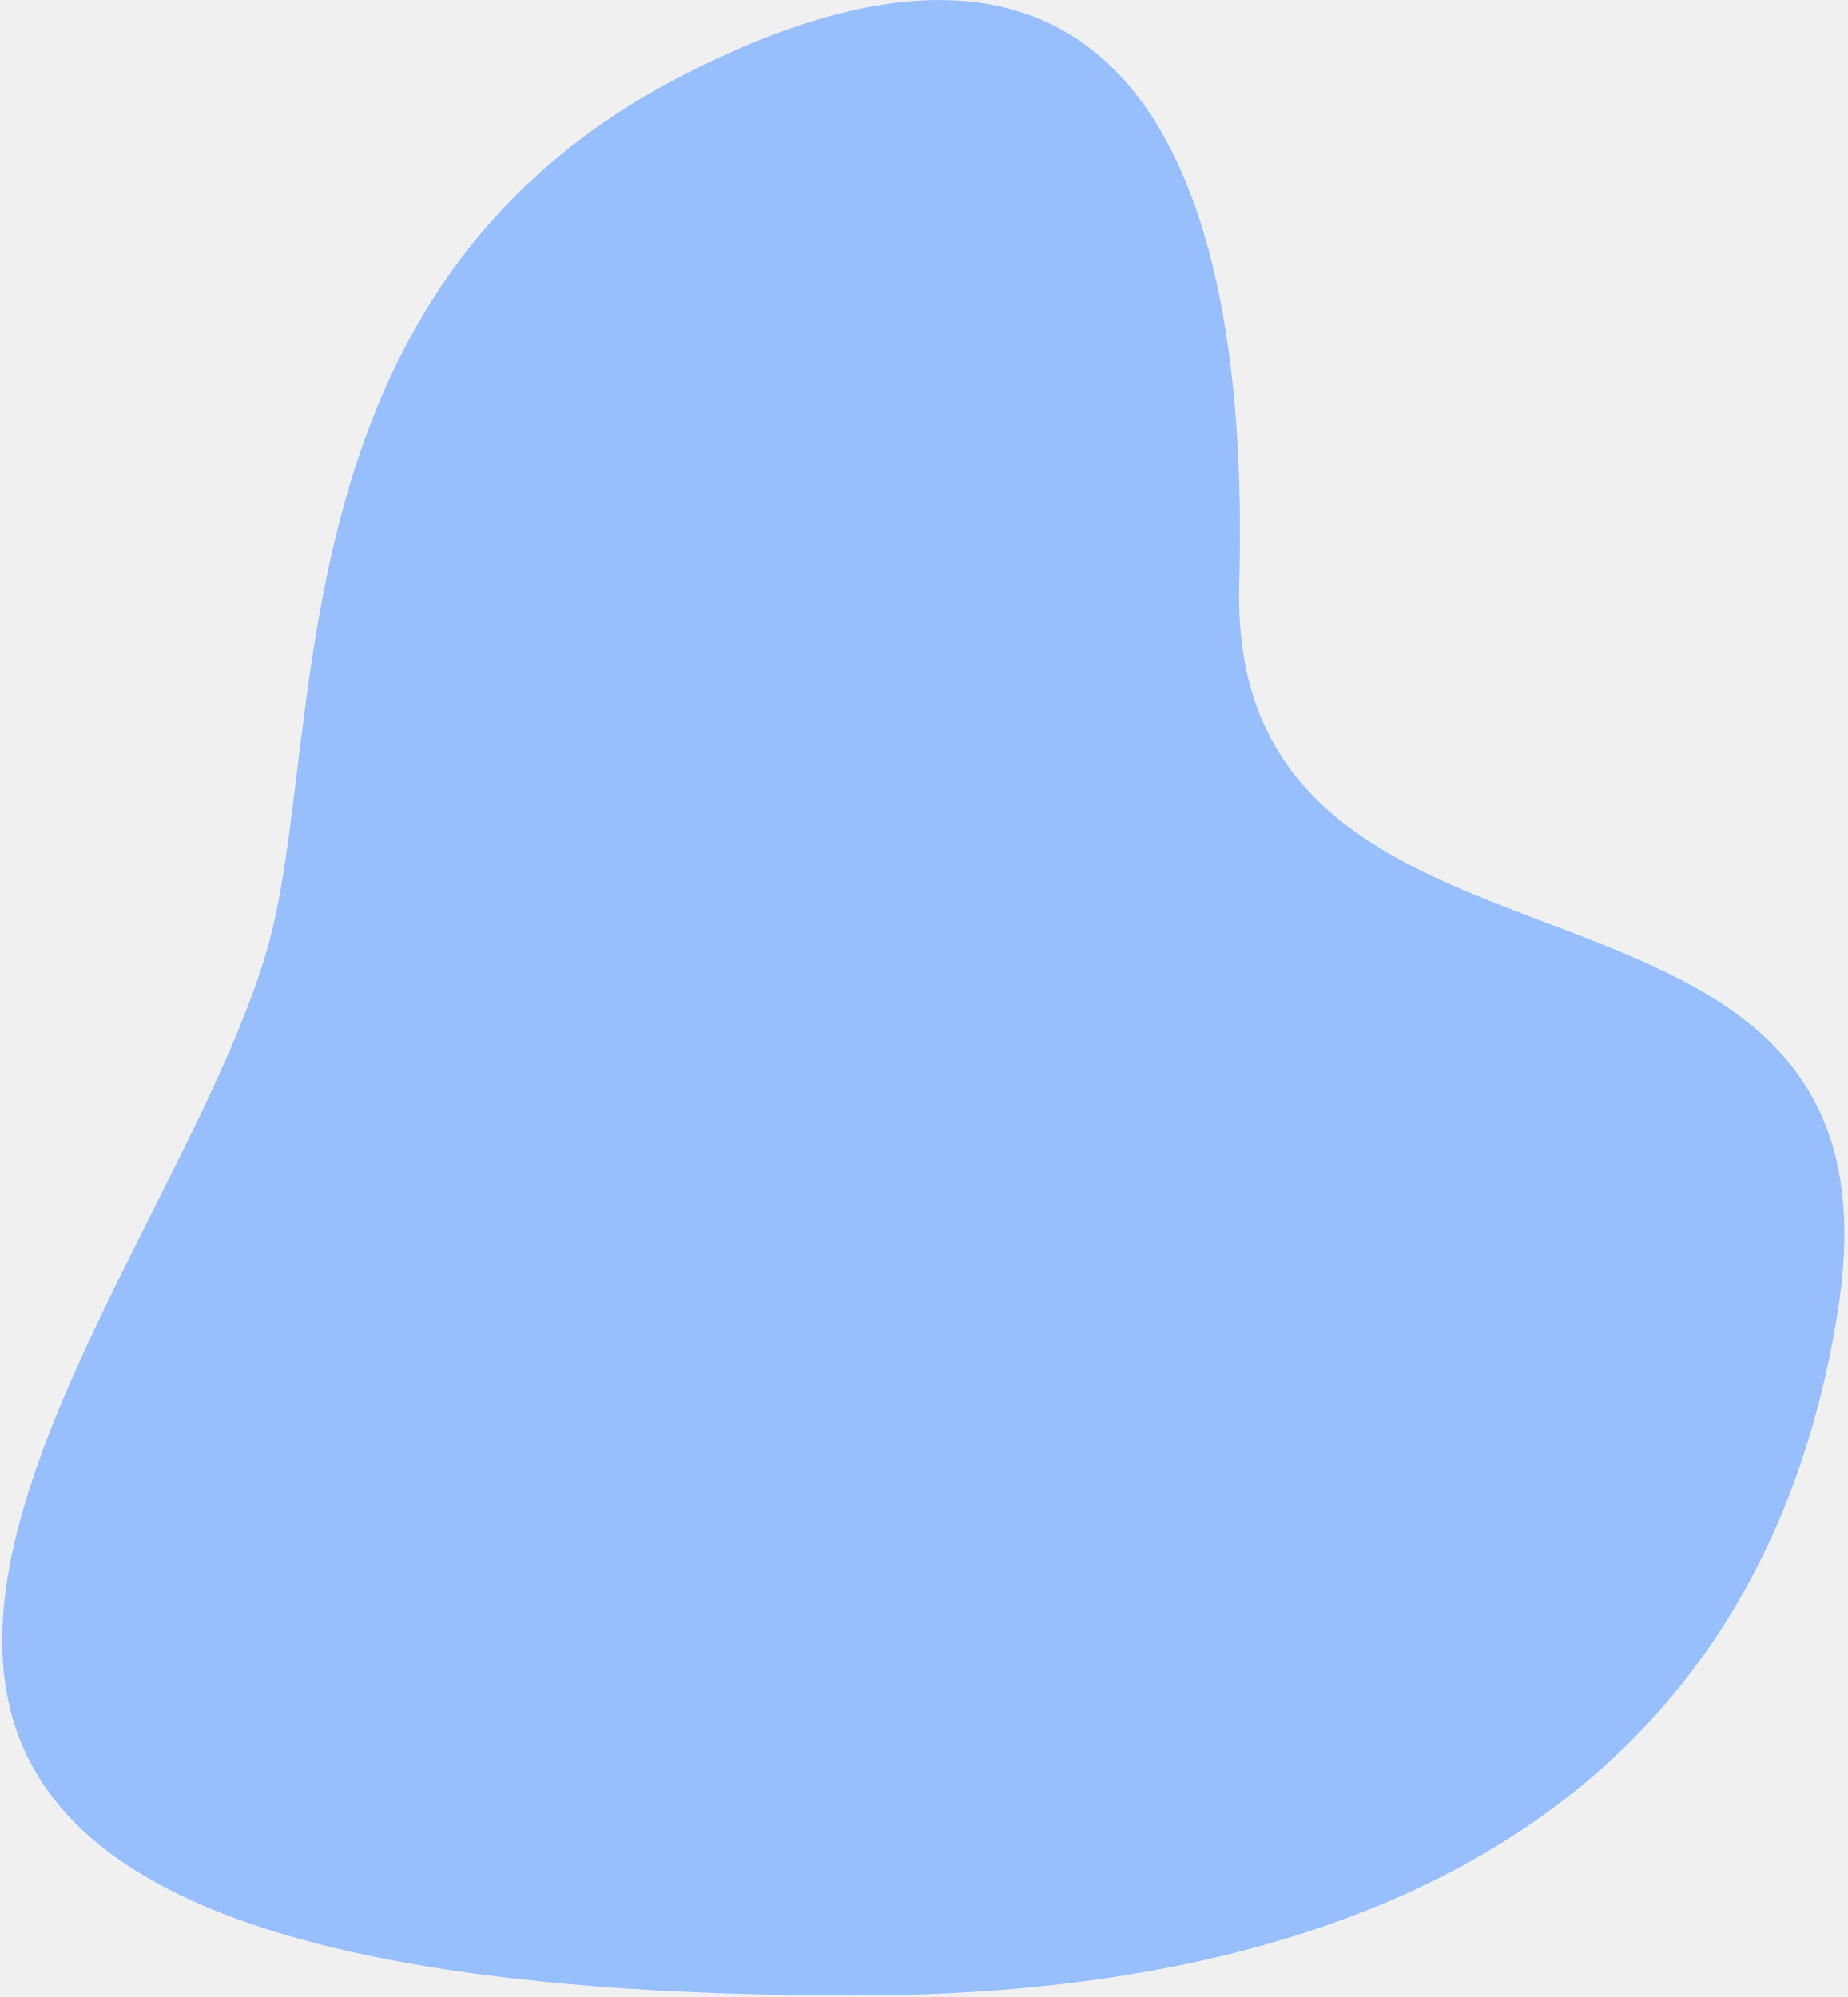
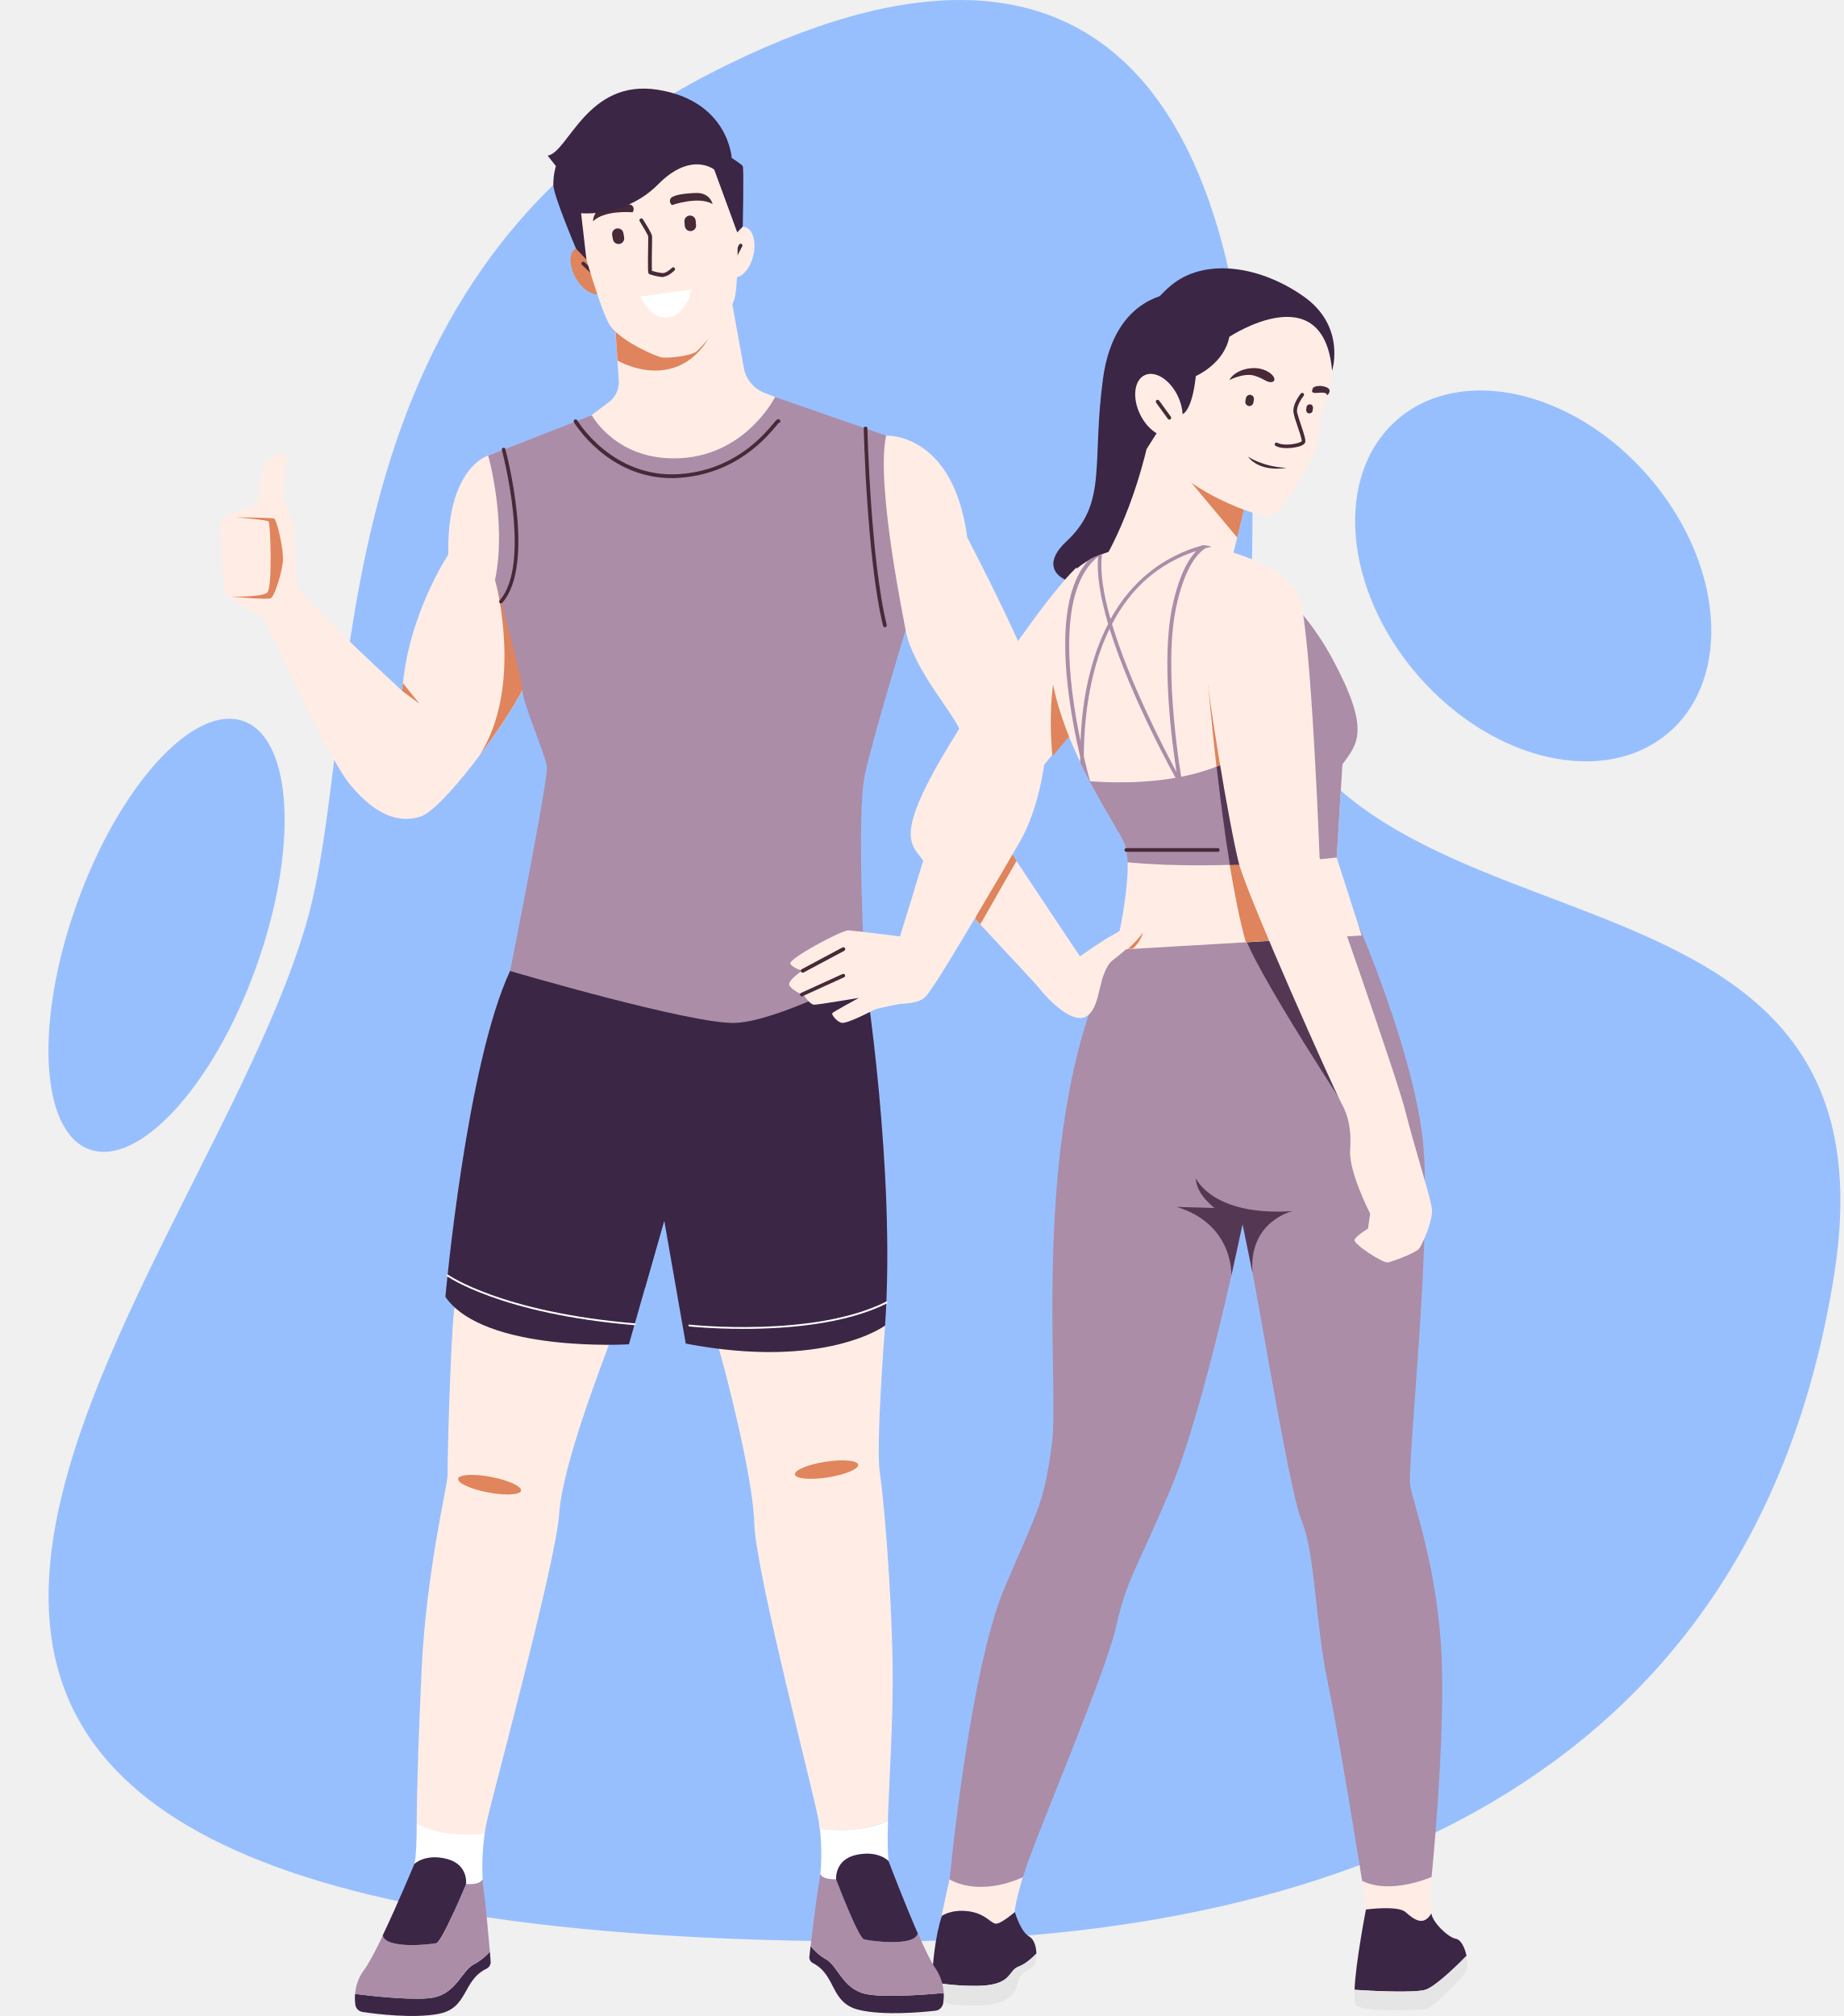
- <svg xmlns="http://www.w3.org/2000/svg" width="271" height="293" viewBox="0 0 271 293" fill="none">
-   <path d="M125.427 292.774C198.42 292.774 257.88 266.252 269.611 192.261C281.342 118.27 179.894 152.727 181.78 85.644C183.666 18.588 161.313 -20.391 100.106 11.07C38.9 42.531 48.162 108.781 39.121 139.521C21.539 199.169 -75.388 292.774 125.427 292.774Z" fill="#98BFFD" />
+ <svg xmlns="http://www.w3.org/2000/svg" width="278" height="304" viewBox="0 0 278 304" fill="none">
+   <path d="M132.427 292.77C205.42 292.77 264.88 266.247 276.611 192.256C288.342 118.265 186.894 152.722 188.78 85.639C190.666 18.584 168.313 -20.395 107.106 11.066C45.9 42.526 55.162 108.777 46.121 139.516C28.539 199.164 -68.388 292.77 132.427 292.77Z" fill="#98BFFD" />
+   <path d="M38.605 145.9C45.026 128.068 44.191 111.437 36.742 108.752C29.292 106.067 18.047 118.346 11.626 136.178C5.205 154.009 6.039 170.641 13.489 173.325C20.939 176.01 32.184 163.731 38.605 145.9Z" fill="#98BFFD" />
+   <path d="M251.779 110.367C261.329 102.018 259.87 84.718 248.52 71.727C237.17 58.735 220.227 54.972 210.678 63.321C201.128 71.67 202.588 88.97 213.937 101.961C225.287 114.953 242.23 118.716 251.779 110.367Z" fill="#98BFFD" />
+   <path d="M177.326 44.218C177.326 44.218 168.091 44.163 166.344 57.119C164.597 70.075 167.093 75.818 160.797 81.672C154.502 87.526 164.819 90.799 173.277 85.251C181.764 79.702 177.326 44.218 177.326 44.218Z" fill="#3B2645" />
+   <path d="M177.326 44.218C177.326 44.218 168.84 48.824 168.674 61.78C168.535 73.238 171.475 82.116 166.982 87.831C169.006 87.442 171.197 86.61 173.277 85.251C181.764 79.702 177.326 44.218 177.326 44.218Z" fill="#3B2645" />
+   <path d="M188.309 73.876L185.341 86.166L166.344 84.696C166.344 84.696 171.17 77.15 173.721 64.083L188.309 73.876Z" fill="#FFEDE5" />
+   <path d="M177.049 69.659L186.589 81.061L188.309 73.876L177.049 69.659Z" fill="#DF845C" />
+   <path d="M198.431 47.964C198.431 47.964 202.092 53.096 200.483 58.395C198.875 63.694 198.958 64.61 198.681 66.58C198.403 68.522 193.689 77.427 191.442 77.76C189.196 78.093 175.551 72.739 172.861 65.192C170.171 57.646 187.92 36.672 198.431 47.964Z" fill="#FFEDE5" />
+   <path d="M172.944 67.689L176.661 61.78L178.352 62.446C178.352 62.446 179.767 62.057 180.349 56.703C180.349 56.703 184.592 54.9 185.397 50.794C185.397 50.794 199.596 41.361 200.899 55.898C200.899 55.898 203.035 49.24 196.629 44.718C190.222 40.196 182.152 38.892 177.049 42.693C171.946 46.493 163.82 59.699 172.944 67.689Z" fill="#3B2645" />
+   <path d="M176.933 65.591C178.508 64.837 178.82 62.209 177.63 59.721C176.44 57.233 174.199 55.827 172.624 56.581C171.048 57.335 170.736 59.963 171.926 62.451C173.116 64.939 175.357 66.345 176.933 65.591Z" fill="#FFEDE5" />
+   <path d="M176.356 63.278C176.273 63.278 176.189 63.251 176.134 63.167L174.359 60.726C174.276 60.615 174.304 60.421 174.414 60.337C174.525 60.254 174.72 60.282 174.803 60.393L176.578 62.834C176.661 62.945 176.633 63.139 176.522 63.223C176.467 63.251 176.411 63.278 176.356 63.278Z" fill="#472938" />
+   <path d="M188.198 68.855C188.198 68.855 190.444 70.408 194.022 70.547C194.022 70.547 190.139 71.351 188.198 68.855Z" fill="#472938" />
+   <path d="M194.049 67.578C193.439 67.578 192.857 67.495 192.385 67.245C192.247 67.162 192.191 66.996 192.275 66.885C192.358 66.746 192.524 66.691 192.635 66.774C193.8 67.356 196.046 66.857 196.324 66.524C196.351 66.247 195.935 64.998 195.658 64.194C195.408 63.472 195.186 62.806 195.103 62.335C194.798 61.031 196.129 59.422 196.185 59.339C196.296 59.228 196.462 59.2 196.573 59.311C196.684 59.422 196.712 59.588 196.601 59.699C196.268 60.115 195.436 61.364 195.63 62.224C195.741 62.668 195.963 63.361 196.185 64.027C196.74 65.664 196.961 66.413 196.823 66.746C196.74 66.94 196.545 67.079 196.157 67.245C195.713 67.412 194.881 67.578 194.049 67.578Z" fill="#472938" />
+   <path d="M200.151 59.616C200.151 59.616 200.955 58.922 200.206 58.479C199.457 58.035 198.154 58.146 197.988 58.562C197.821 58.978 197.766 59.228 198.32 59.255C198.903 59.283 200.068 58.978 200.151 59.616Z" fill="#472938" />
+   <path d="M185.397 57.313C185.397 57.313 187.588 56.176 189.168 56.648C190.749 57.119 191.11 57.785 191.886 57.591C192.663 57.369 191.969 56.12 190.25 55.649C188.531 55.177 186.145 55.898 185.397 57.313Z" fill="#472938" />
+   <path d="M188.336 61.225C188.004 61.17 187.782 60.864 187.809 60.532L187.893 60.06C187.948 59.727 188.253 59.505 188.586 59.533C188.919 59.588 189.141 59.894 189.113 60.226L189.03 60.698C188.974 61.031 188.669 61.281 188.336 61.225Z" fill="#472938" />
+   <path d="M197.405 62.335C197.128 62.307 196.961 62.057 196.989 61.78L197.045 61.392C197.072 61.114 197.322 60.948 197.599 60.975C197.877 61.003 198.043 61.253 198.015 61.53L197.96 61.919C197.932 62.196 197.682 62.363 197.405 62.335Z" fill="#472938" />
+   <path d="M211.937 288.331C213.13 289.33 214.655 290.634 215.875 288.553C215.737 287.221 215.903 283.06 215.903 283.06L205.42 283.642L206.002 287.998C206.002 287.97 210.745 287.332 211.937 288.331Z" fill="#FFEDE5" />
+   <path d="M215.071 300.011C216.763 299.4 220.423 295.71 221.172 294.934C220.923 293.713 220.34 292.492 219.564 292.354C218.427 292.187 216.014 289.857 215.875 288.525C214.627 290.633 213.13 289.33 211.937 288.303C210.745 287.304 206.002 287.942 206.002 287.942C206.002 287.942 204.449 295.905 204.283 300.038C206.64 300.205 213.518 300.593 215.071 300.011Z" fill="#3B2645" />
+   <path d="M204.588 302.424C205.78 303.451 214.322 303.146 215.21 302.896C216.097 302.646 220.424 298.374 221.061 297.347C221.339 296.904 221.366 295.905 221.145 294.934C220.396 295.711 216.735 299.4 215.043 300.011C213.49 300.566 206.585 300.205 204.255 300.066C204.255 301.315 204.311 302.202 204.588 302.424Z" fill="#E5E5E5" />
+   <path d="M146.099 288.22C148.789 288.581 149.455 290.162 150.287 290.079C151.119 289.995 153.032 288.331 153.032 288.331C153.032 287.11 154.252 283.06 154.252 283.06L143.187 283.42L141.994 288.913C142.022 288.913 143.437 287.859 146.099 288.22Z" fill="#FFEDE5" />
+   <path d="M153.642 296.543C154.724 296.127 155.695 295.211 156.305 294.601C156.277 293.602 156 292.465 155.223 292.021C153.892 291.272 153.06 288.331 153.06 288.331C153.06 288.331 151.146 289.968 150.314 290.079C149.482 290.19 148.789 288.608 146.127 288.22C143.437 287.859 142.05 288.913 142.05 288.913C141.052 291.799 140.636 296.265 140.525 298.845C141.884 299.123 144.102 299.456 147.181 299.456C152.755 299.428 151.923 297.181 153.642 296.543Z" fill="#3B2645" />
+   <path d="M140.497 300.76C140.635 301.204 141.051 302.424 147.264 302.424C153.476 302.424 153.282 299.345 153.698 298.346C154.141 297.32 155.805 296.682 156.083 296.182C156.194 295.96 156.305 295.322 156.277 294.601C155.694 295.211 154.696 296.127 153.615 296.543C151.895 297.181 152.755 299.456 147.125 299.456C144.047 299.456 141.828 299.123 140.469 298.846C140.441 299.9 140.441 300.649 140.497 300.76Z" fill="#E5E5E5" />
+   <path d="M204.782 139.294C204.782 139.294 212.353 156.606 214.378 170.284C216.402 183.961 212.076 221.026 212.714 224.188C213.352 227.351 216.901 237.061 217.428 250.101C217.928 263.14 215.903 283.032 215.903 283.032C215.903 283.032 209.746 285.778 205.42 283.614C205.42 283.614 202.064 262.419 200.206 253.513C198.348 244.607 198.348 234.176 196.296 229.293C194.244 224.41 188.919 190.092 187.393 184.571C187.393 184.571 181.764 212.148 176.55 224.521C171.336 236.895 169.894 238.199 168.313 245.329C166.732 252.459 155.584 278.26 154.28 283.06C154.28 283.06 148.262 286.111 143.215 283.42C143.215 283.42 146.182 251.904 151.507 239.42C156.832 226.935 157.47 226.602 158.662 217.502C159.855 208.403 154.946 168.647 168.258 143.234C168.23 143.206 186.894 139.156 204.782 139.294Z" fill="#AB8DA8" />
+   <path d="M187.393 140.238C188.614 145.564 204.727 169.812 204.727 169.812L195.325 139.516L187.393 140.238Z" fill="#543753" />
+   <path d="M180.349 177.663C180.349 177.663 182.79 183.434 194.937 182.629C194.937 182.629 188.281 184.1 188.891 191.951L187.393 184.599L185.702 192.367C185.702 192.367 186.145 184.654 177.465 181.991L183.15 182.158C183.178 182.13 180.377 180.132 180.349 177.663Z" fill="#543753" />
+   <path d="M162.378 85.556C162.378 85.556 158.274 88.968 146.21 107.501C134.146 126.033 137.252 127.032 139.221 129.751C141.163 132.47 155.778 147.784 156.859 149.171C157.941 150.586 161.935 154.803 164.07 153.11C166.205 151.418 165.512 146.563 167.897 144.732C170.282 142.873 172.279 141.014 172.473 140.016C172.667 139.017 172.168 138.185 171.946 138.185C171.724 138.185 169.312 140.265 167.842 140.987C166.372 141.708 162.933 144.205 162.877 144.205C162.822 144.205 149.76 124.507 149.76 124.507L164.292 107.168L162.378 85.556Z" fill="#FFEDE5" />
+   <path d="M162.656 91.826C162.656 91.826 157.275 98.401 158.718 114.048L164.347 107.362L162.656 91.826Z" fill="#DF845C" />
+   <path d="M147.846 139.378L153.309 129.806L149.954 124.701L147.042 138.518L147.846 139.378Z" fill="#DF845C" />
+   <path d="M182.124 82.282C185.674 83.142 195.02 88.358 200.899 99.289C206.779 110.219 204.699 112.162 202.452 115.296L201.593 129.335L205.364 141.07L168.258 143.234C168.258 143.234 171.142 131.138 169.644 127.309C168.147 123.481 151.895 101.841 160.908 87.498C165.484 80.146 182.124 82.282 182.124 82.282Z" fill="#FFEDE5" />
+   <path d="M201.593 129.307L202.453 115.269C204.699 112.162 206.807 110.192 200.9 99.261C199.457 96.598 197.821 94.267 196.102 92.242C195.797 96.514 194.909 101.619 192.829 106.918C188.142 118.931 169.339 118.21 164.32 117.793C166.732 122.399 169.062 125.922 169.589 127.254C169.866 127.947 170.005 128.918 170.033 130.028C184.26 131.388 201.593 129.307 201.593 129.307Z" fill="#AB8DA8" />
+   <path d="M182.429 82.366C182.318 82.338 182.208 82.31 182.124 82.282C182.124 82.282 181.875 82.255 181.459 82.199C175.385 83.864 170.643 87.637 167.481 93.352C166.427 89.634 165.845 86.166 166.206 83.531C166.15 83.558 166.095 83.586 166.039 83.586C165.9 83.642 165.762 83.697 165.623 83.753C165.124 83.947 164.652 84.169 164.209 84.418C161.103 87.775 160.021 94.045 160.992 103.145C161.435 107.223 162.212 111.135 162.905 114.131C162.905 114.409 162.905 114.686 162.905 114.964C163.044 115.241 163.155 115.491 163.294 115.768C163.349 115.907 163.432 116.046 163.488 116.184C163.82 116.85 164.153 117.488 164.486 118.126C164.236 117.211 163.848 115.796 163.46 114.076C163.46 110.83 163.737 106.197 164.958 101.453C165.568 99.011 166.372 96.82 167.343 94.822C170.615 105.448 177.327 117.377 177.742 118.099L178.547 119.514L178.269 117.905C178.242 117.738 175.33 101.342 177.354 91.687C178.63 85.612 180.571 83.448 181.792 82.671C182.124 82.588 182.429 82.504 182.762 82.449C182.651 82.421 182.54 82.393 182.429 82.366ZM164.403 101.342C163.432 105.087 163.072 108.777 162.961 111.773C161.103 102.923 159.383 88.83 165.623 83.919C165.346 86.721 166.011 90.3 167.121 94.101C165.984 96.265 165.096 98.678 164.403 101.342ZM176.772 91.604C175.108 99.566 176.744 112.023 177.437 116.434C175.496 112.8 170.338 102.868 167.703 94.101C170.587 88.58 174.831 84.918 180.405 83.087C179.185 84.363 177.77 86.832 176.772 91.604Z" fill="#AB8DA8" />
+   <path d="M183.65 128.447H169.866C169.7 128.447 169.589 128.336 169.589 128.169C169.589 128.003 169.7 127.892 169.866 127.892H183.65C183.816 127.892 183.927 128.003 183.927 128.169C183.927 128.336 183.788 128.447 183.65 128.447Z" fill="#472938" />
+   <path d="M187.893 142.069L195.824 141.597L191.748 130.139C189.806 130.25 187.699 130.361 185.452 130.417C186.201 134.883 187.005 139.017 187.893 142.069Z" fill="#DF845C" />
+   <path d="M182.207 103.284C182.207 103.284 182.679 108.666 183.455 115.629C184.371 115.269 185.286 114.853 186.146 114.353L182.207 103.284Z" fill="#DF845C" />
+   <path d="M183.483 115.63C184.01 120.235 184.676 125.506 185.48 130.444C187.699 130.389 189.834 130.278 191.775 130.167L186.173 114.381C185.286 114.853 184.398 115.269 183.483 115.63Z" fill="#543753" />
+   <path d="M170.088 143.095L170.865 143.04C170.865 143.04 172.113 141.958 172.362 140.543C172.029 141.209 171.17 142.124 170.088 143.095Z" fill="#DF845C" />
+   <path d="M182.734 82.449C182.734 82.449 194.41 84.807 196.074 90.439C197.766 96.071 199.014 129.307 199.014 129.307C199.014 129.307 210.689 162.46 211.937 167.509C213.185 172.559 215.792 180.687 215.959 182.324C216.125 183.961 214.517 187.734 213.962 188.344C213.407 188.955 210.079 190.203 209.33 190.37C208.582 190.536 204.061 187.568 204.283 186.957C204.505 186.347 206.308 185.265 206.308 185.265L206.64 183.018C206.64 183.018 203.396 176.692 203.617 173.474C203.839 170.284 203.34 168.203 202.258 166.261C201.177 164.319 188.17 135.244 186.839 130.167C185.508 125.09 181.653 102.424 181.736 98.151C181.819 93.879 182.734 82.449 182.734 82.449Z" fill="#FFEDE5" />
+   <path d="M109.852 42.609L112.181 55.482C112.487 57.175 113.651 58.59 115.26 59.228L120.418 61.253C120.418 61.253 114.983 69.382 104.083 71.684C93.184 73.959 87.222 64.083 87.222 64.083L91.825 60.643C92.852 59.866 93.406 58.645 93.323 57.369L92.491 45.412L109.852 42.609Z" fill="#FFEDE5" />
+   <path d="M93.129 54.373C93.129 54.373 106.191 62.085 109.852 42.609L92.519 45.384L93.129 54.373Z" fill="#DF845C" />
+   <path d="M113.606 38.522C114.098 36.434 113.53 34.514 112.338 34.232C111.145 33.951 109.779 35.415 109.287 37.503C108.794 39.591 109.362 41.511 110.555 41.793C111.747 42.074 113.113 40.61 113.606 38.522Z" fill="#FFEDE5" />
+   <path d="M90.719 44.193C91.78 43.58 91.771 41.577 90.699 39.719C89.627 37.862 87.897 36.853 86.836 37.466C85.775 38.078 85.784 40.081 86.856 41.939C87.928 43.797 89.658 44.806 90.719 44.193Z" fill="#DF845C" />
+   <path d="M110.739 39.169C110.684 39.169 110.656 39.169 110.601 39.142C110.462 39.058 110.407 38.892 110.49 38.781L111.46 36.895C111.544 36.756 111.71 36.7 111.821 36.783C111.96 36.867 112.015 37.033 111.932 37.144L110.961 39.031C110.934 39.114 110.85 39.169 110.739 39.169Z" fill="#472938" />
+   <path d="M89.856 41.777C89.801 41.777 89.718 41.749 89.662 41.694L87.776 39.946C87.665 39.835 87.665 39.669 87.749 39.558C87.86 39.447 88.026 39.447 88.137 39.53L90.023 41.278C90.134 41.389 90.134 41.555 90.05 41.666C89.995 41.749 89.912 41.777 89.856 41.777Z" fill="#472938" />
+   <path d="M85.752 29.737C85.752 29.737 90.3 46.66 92.019 49.101C93.711 51.515 98.953 53.762 99.84 53.901C100.728 54.04 104.25 53.679 105.054 52.985C105.858 52.292 110.185 47.714 110.85 44.746C111.488 41.777 111.654 26.102 108.909 23.245C106.136 20.387 84.365 22.718 85.752 29.737Z" fill="#FFEDE5" />
+   <path d="M100.007 41.777C99.313 41.777 98.093 41.416 97.927 41.333C97.705 41.222 97.677 41.222 97.76 36.34C97.76 36.007 97.76 35.757 97.76 35.674C97.733 35.452 97.067 34.314 96.484 33.371C96.401 33.232 96.429 33.066 96.568 32.983C96.706 32.899 96.873 32.927 96.956 33.066C97.455 33.87 98.343 35.258 98.343 35.646C98.343 35.729 98.343 35.979 98.343 36.312C98.315 37.31 98.287 40.168 98.315 40.834C98.648 40.945 99.591 41.195 100.062 41.167C100.45 41.139 101.06 40.667 101.338 40.39C101.449 40.279 101.615 40.279 101.726 40.39C101.837 40.501 101.837 40.667 101.726 40.778C101.643 40.862 100.783 41.694 100.09 41.722C100.062 41.777 100.034 41.777 100.007 41.777Z" fill="#472938" />
+   <path d="M96.568 44.718L104.277 43.664C104.277 43.664 103.695 47.215 100.95 47.825C98.204 48.435 96.568 44.718 96.568 44.718Z" fill="white" />
+   <path d="M104.222 34.842C103.75 34.897 103.335 34.564 103.279 34.092L103.224 33.454C103.168 32.983 103.501 32.566 103.972 32.511C104.444 32.456 104.86 32.788 104.915 33.26L104.971 33.898C105.054 34.37 104.693 34.786 104.222 34.842Z" fill="#472938" />
+   <path d="M93.434 36.783C92.962 36.867 92.519 36.561 92.435 36.09L92.325 35.452C92.241 34.98 92.546 34.536 93.018 34.453C93.489 34.37 93.933 34.675 94.016 35.147L94.127 35.785C94.21 36.256 93.905 36.7 93.434 36.783Z" fill="#472938" />
+   <path d="M101.338 30.93C101.338 30.93 105.331 29.515 107.467 30.763C107.467 30.763 107.106 29.015 104.915 29.099C102.724 29.182 101.31 29.487 101.088 30.014C100.866 30.541 101.338 30.93 101.338 30.93Z" fill="#472938" />
+   <path d="M95.403 32.012C95.403 32.012 91.188 31.623 89.44 33.371C89.44 33.371 89.357 31.568 91.493 31.124C93.628 30.68 95.07 30.625 95.403 31.068C95.763 31.54 95.403 32.012 95.403 32.012Z" fill="#472938" />
+   <path d="M88.442 39.142L87.638 32.15C87.638 32.15 94.266 32.844 99.258 27.794C104.25 22.745 107.716 25.575 107.716 25.575L111.183 35.035L112.015 34.175C112.015 34.175 112.209 25.353 112.015 25.048C111.821 24.743 110.351 23.827 110.351 23.827C110.351 23.827 109.88 15.227 99.202 13.534C88.525 11.842 85.696 23.023 82.59 23.466L83.838 25.048C83.838 25.048 83.422 26.324 83.45 27.905C83.478 29.487 86.861 37.477 86.861 37.477L88.442 39.142Z" fill="#3B2645" />
+   <path d="M73.632 68.688C73.632 68.688 67.337 70.491 67.614 83.614C67.614 83.614 61.374 92.991 60.681 104.199C60.681 104.199 45.428 90.189 44.901 88.469C44.346 86.721 44.651 80.59 44.291 79.092C43.93 77.594 42.599 76.012 42.766 73.904C42.932 71.795 43.292 68.827 43.098 68.521C42.904 68.216 39.992 68.549 39.493 70.963C38.994 73.376 38.855 76.123 38.855 76.123C38.855 76.123 34.168 77.288 33.586 78.148C33.004 79.008 33.336 81.283 33.336 81.283C33.336 81.283 33.447 88.94 34.224 89.8C35 90.66 38.717 92.547 39.493 93.074C40.27 93.601 49.033 113.771 52.833 118.348C56.632 122.926 60.154 124.202 63.455 123.12C66.755 122.038 75.879 109.72 78.819 104.005C81.758 98.29 80.677 69.354 73.632 68.688Z" fill="#FFEDE5" />
+   <path d="M80.205 87.748C76.85 86.915 74.659 87.415 74.659 87.415C74.659 87.415 79.124 103.561 72.218 114.048C74.936 110.442 77.487 106.557 78.791 104.033C80.039 101.564 80.566 94.739 80.205 87.748Z" fill="#DF845C" />
+   <path d="M60.653 104.199L63.26 106.114L60.764 103.006L60.653 104.199Z" fill="#DF845C" />
+   <path d="M35.527 78.01C35.527 78.01 40.27 78.37 40.519 78.648C40.769 78.925 41.157 88.719 40.27 89.384C39.354 90.078 34.806 89.967 34.806 89.967C34.806 89.967 40.242 90.466 40.824 90.217C41.407 89.967 42.461 86.527 42.655 84.751C42.849 82.976 41.739 78.287 41.323 78.176C40.907 78.065 35.527 78.01 35.527 78.01Z" fill="#DF845C" />
+   <path d="M133.896 274.543C134.091 268.439 134.728 259.478 134.618 251.183C134.451 239.253 133.259 225.826 132.676 221.914C132.066 218.002 133.48 199.886 133.48 199.886L108.41 203.381C109.02 205.323 113.568 222.358 113.762 229.793C113.984 237.228 123.108 271.851 123.469 274.626C123.524 274.986 123.552 275.375 123.607 275.763C125.909 276.041 130.319 276.263 133.896 274.543Z" fill="#FFEDE5" />
+   <path d="M126.131 283.393C126.131 283.393 125.854 280.424 129.182 279.703C132.51 278.981 134.035 280.646 134.035 280.646C133.841 279.342 133.841 277.206 133.924 274.542C130.347 276.263 125.937 276.041 123.663 275.763C123.885 277.927 123.94 280.507 123.718 282.616C124.079 283.559 126.131 283.393 126.131 283.393Z" fill="white" />
+   <path d="M122.637 296.043C126.187 297.902 125.161 302.064 129.598 303.09C133.286 303.95 138.888 303.451 141.079 303.201C141.662 303.146 142.133 302.674 142.244 302.092C142.3 301.675 142.355 301.121 142.327 300.538C139.554 300.788 133.037 301.287 130.43 300.649C127.102 299.844 126.298 296.432 124.634 295.489C123.386 294.795 122.581 293.88 122.249 293.463C122.193 294.046 122.11 294.545 122.082 294.906C121.971 295.405 122.221 295.849 122.637 296.043Z" fill="#3B2645" />
+   <path d="M141.079 296.82C140.414 295.877 139.443 293.852 138.445 291.549C137.862 293.63 131.206 292.659 130.347 292.437C129.487 292.215 126.159 283.393 126.159 283.393C126.159 283.393 124.107 283.531 123.718 282.588C123.663 283.06 123.607 283.531 123.524 283.947C123.191 285.723 122.581 290.578 122.249 293.463C122.581 293.879 123.386 294.767 124.634 295.489C126.325 296.432 127.102 299.844 130.43 300.649C133.037 301.287 139.554 300.788 142.327 300.538C142.244 299.428 141.967 298.096 141.079 296.82Z" fill="#AB8DA8" />
+   <path d="M130.319 292.437C131.179 292.659 137.835 293.63 138.417 291.549C136.309 286.722 134.007 280.646 134.007 280.646C134.007 280.646 132.482 278.981 129.154 279.703C125.826 280.424 126.103 283.392 126.103 283.392C126.103 283.392 129.459 292.243 130.319 292.437Z" fill="#3B2645" />
+   <path d="M124.838 222.784C127.471 222.374 129.524 221.515 129.423 220.864C129.322 220.213 127.105 220.017 124.471 220.426C121.838 220.836 119.785 221.696 119.887 222.347C119.988 222.998 122.204 223.194 124.838 222.784Z" fill="#E0855C" />
+   <path d="M62.844 275.014C62.872 268.883 63.205 259.977 63.593 251.682C64.287 236.95 67.504 223.994 67.504 222.413C67.504 216.143 68.225 196.695 68.613 197.167L91.826 202.798C91.16 204.713 84.809 220.804 84.338 228.239C83.866 235.674 73.716 272.711 73.244 275.458C73.189 275.819 73.133 276.179 73.078 276.595C70.776 276.762 66.367 276.845 62.844 275.014Z" fill="#FFEDE5" />
+   <path d="M70.305 284.114C70.305 284.114 70.693 281.145 67.393 280.313C64.092 279.481 62.512 281.09 62.512 281.09C62.761 279.786 62.844 277.65 62.844 274.986C66.367 276.817 70.776 276.734 73.078 276.54C72.801 278.676 72.634 281.256 72.801 283.393C72.329 284.336 70.305 284.114 70.305 284.114Z" fill="white" />
+   <path d="M73.355 296.876C69.722 298.624 70.638 302.813 66.172 303.673C62.456 304.394 56.882 303.728 54.691 303.395C54.109 303.312 53.637 302.841 53.582 302.23C53.526 301.814 53.498 301.259 53.554 300.677C56.327 301.01 62.817 301.731 65.451 301.204C68.807 300.51 69.722 297.125 71.414 296.238C72.69 295.572 73.522 294.712 73.882 294.296C73.938 294.878 73.965 295.378 73.993 295.766C74.049 296.238 73.771 296.682 73.355 296.876Z" fill="#3B2645" />
+   <path d="M54.913 297.042C55.606 296.127 56.66 294.129 57.742 291.854C58.269 293.963 64.924 293.214 65.812 293.019C66.699 292.825 70.305 284.114 70.305 284.114C70.305 284.114 72.329 284.336 72.773 283.392C72.801 283.864 72.856 284.336 72.912 284.752C73.189 286.555 73.633 291.41 73.882 294.296C73.522 294.712 72.69 295.572 71.414 296.238C69.695 297.125 68.807 300.482 65.451 301.204C62.844 301.758 56.327 301.037 53.554 300.676C53.637 299.594 53.998 298.263 54.913 297.042Z" fill="#AB8DA8" />
+   <path d="M65.784 293.019C64.897 293.214 58.241 293.963 57.714 291.854C59.988 287.082 62.484 281.09 62.484 281.09C62.484 281.09 64.065 279.481 67.365 280.313C70.665 281.145 70.277 284.114 70.277 284.114C70.277 284.114 66.671 292.825 65.784 293.019Z" fill="#3B2645" />
+   <path d="M78.576 224.782C78.698 224.135 76.676 223.207 74.058 222.709C71.439 222.211 69.217 222.333 69.094 222.98C68.971 223.627 70.994 224.555 73.612 225.053C76.231 225.551 78.453 225.43 78.576 224.782Z" fill="#E0855C" />
+   <path d="M130.43 147.007C130.43 147.007 135.089 176.526 133.48 199.886C133.48 199.886 124.467 206.627 103.418 202.604L100.173 184.044L94.848 202.715C94.848 202.715 73.022 204.019 67.171 195.558C67.171 195.558 70.305 160.546 76.933 146.397C83.561 132.248 128.267 135.41 130.43 147.007Z" fill="#3B2645" />
+   <path d="M100.173 184.044C100.173 184.044 97.566 181.741 97.289 181.52C97.011 181.298 94.599 171.754 94.599 171.754L97.261 194.254L100.173 184.044Z" fill="#3B2645" />
+   <path d="M112.098 200.385C107.411 200.385 104.028 200.024 103.945 200.024C103.862 200.024 103.806 199.941 103.834 199.858C103.834 199.775 103.917 199.719 104 199.747C104.194 199.775 122.803 201.744 133.647 196.279C133.702 196.251 133.786 196.279 133.841 196.334C133.869 196.39 133.841 196.473 133.786 196.529C127.435 199.719 118.532 200.385 112.098 200.385Z" fill="white" />
+   <path d="M95.708 199.83C95.708 199.83 95.68 199.83 95.708 199.83C75.518 198.138 67.504 192.506 67.42 192.45C67.365 192.395 67.337 192.312 67.393 192.256C67.448 192.201 67.531 192.173 67.587 192.228C67.67 192.284 75.629 197.86 95.736 199.553C95.819 199.553 95.874 199.636 95.874 199.691C95.819 199.775 95.764 199.83 95.708 199.83Z" fill="white" />
+   <path d="M116.896 59.866C116.896 59.866 112.625 68.438 102.835 69.076C93.046 69.714 89.246 62.612 89.246 62.612L73.632 68.716C73.632 68.716 76.461 78.759 74.659 87.442C74.659 87.442 78.791 102.202 78.791 104.06C78.791 105.919 82.257 113.798 82.479 115.657C82.701 117.516 76.933 146.424 76.933 146.424C76.933 146.424 104.499 154.525 110.906 154.248C117.312 153.97 130.43 147.007 130.43 147.007C130.43 147.007 129.126 122.787 130.43 116.822C131.733 110.858 136.614 94.905 136.614 94.905C136.614 94.905 132.482 74.015 133.647 65.692L116.896 59.866Z" fill="#AB8DA8" />
+   <path d="M133.453 94.572C133.314 94.572 133.203 94.489 133.175 94.35C130.735 84.363 130.263 64.804 130.263 64.61C130.263 64.443 130.374 64.332 130.541 64.332C130.707 64.332 130.818 64.443 130.818 64.61C130.818 64.804 131.289 84.307 133.73 94.239C133.758 94.378 133.675 94.545 133.536 94.572C133.48 94.572 133.453 94.572 133.453 94.572Z" fill="#472938" />
+   <path d="M75.574 90.993C75.518 90.993 75.435 90.966 75.38 90.938C75.269 90.827 75.241 90.661 75.352 90.55C80.233 85.029 75.74 68.022 75.685 67.856C75.657 67.717 75.74 67.55 75.879 67.523C76.017 67.495 76.184 67.578 76.212 67.717C76.406 68.438 80.815 85.167 75.74 90.91C75.712 90.966 75.629 90.993 75.574 90.993Z" fill="#472938" />
+   <path d="M101.338 72.1C91.631 72.1 86.612 63.777 86.556 63.666C86.473 63.528 86.528 63.361 86.667 63.278C86.806 63.195 86.972 63.25 87.055 63.389C87.111 63.472 92.352 72.183 102.475 71.49C110.684 70.935 115.121 65.664 116.591 63.916C117.09 63.306 117.229 63.167 117.451 63.222C117.562 63.25 117.645 63.334 117.673 63.444C117.728 63.583 117.645 63.75 117.478 63.777C117.451 63.777 117.451 63.777 117.423 63.777C117.34 63.861 117.173 64.082 117.007 64.277C115.509 66.052 110.961 71.462 102.503 72.045C102.114 72.1 101.726 72.1 101.338 72.1Z" fill="#472938" />
+   <path d="M133.647 65.692C133.647 65.692 143.742 65.137 145.877 81.061C145.877 81.061 156.249 100.759 157.442 107.057C158.634 113.354 156.499 122.232 153.892 126.782C151.285 131.332 142.605 146.036 141.024 148.283C139.443 150.53 139.693 151.113 135.56 151.418C135.56 151.418 132.51 151.973 131.9 152.25C131.289 152.528 127.601 154.498 126.852 154.22C126.103 153.97 125.382 152.972 125.521 152.778C125.687 152.556 129.542 150.475 129.542 150.475C129.542 150.475 123.33 151.529 122.748 151.501C122.165 151.474 121.306 150.17 121.306 150.17C121.306 150.17 119.281 149.254 119.031 148.533C118.782 147.811 121 146.369 121 146.369C121 146.369 119.669 146.036 119.198 145.342C118.726 144.649 126.963 140.238 127.961 140.293C128.96 140.349 135.727 141.209 135.727 141.209C135.727 141.209 144.712 112.3 144.795 110.497C144.879 108.694 137.668 101.175 136.559 94.905C136.614 94.905 131.983 73.099 133.647 65.692Z" fill="#FFEDE5" />
+   <path d="M120.917 150.253C120.806 150.253 120.723 150.197 120.668 150.086C120.612 149.948 120.668 149.781 120.806 149.726L127.074 146.868C127.213 146.813 127.379 146.868 127.435 147.007C127.49 147.146 127.435 147.312 127.296 147.368L121.028 150.225C121 150.253 120.973 150.253 120.917 150.253Z" fill="#472938" />
+   <path d="M121.056 146.674C120.945 146.674 120.862 146.619 120.806 146.535C120.723 146.397 120.779 146.23 120.917 146.147L127.046 142.873C127.185 142.79 127.351 142.846 127.435 142.984C127.518 143.123 127.462 143.289 127.324 143.373L121.195 146.646C121.139 146.646 121.084 146.674 121.056 146.674Z" fill="#472938" />
</svg>
